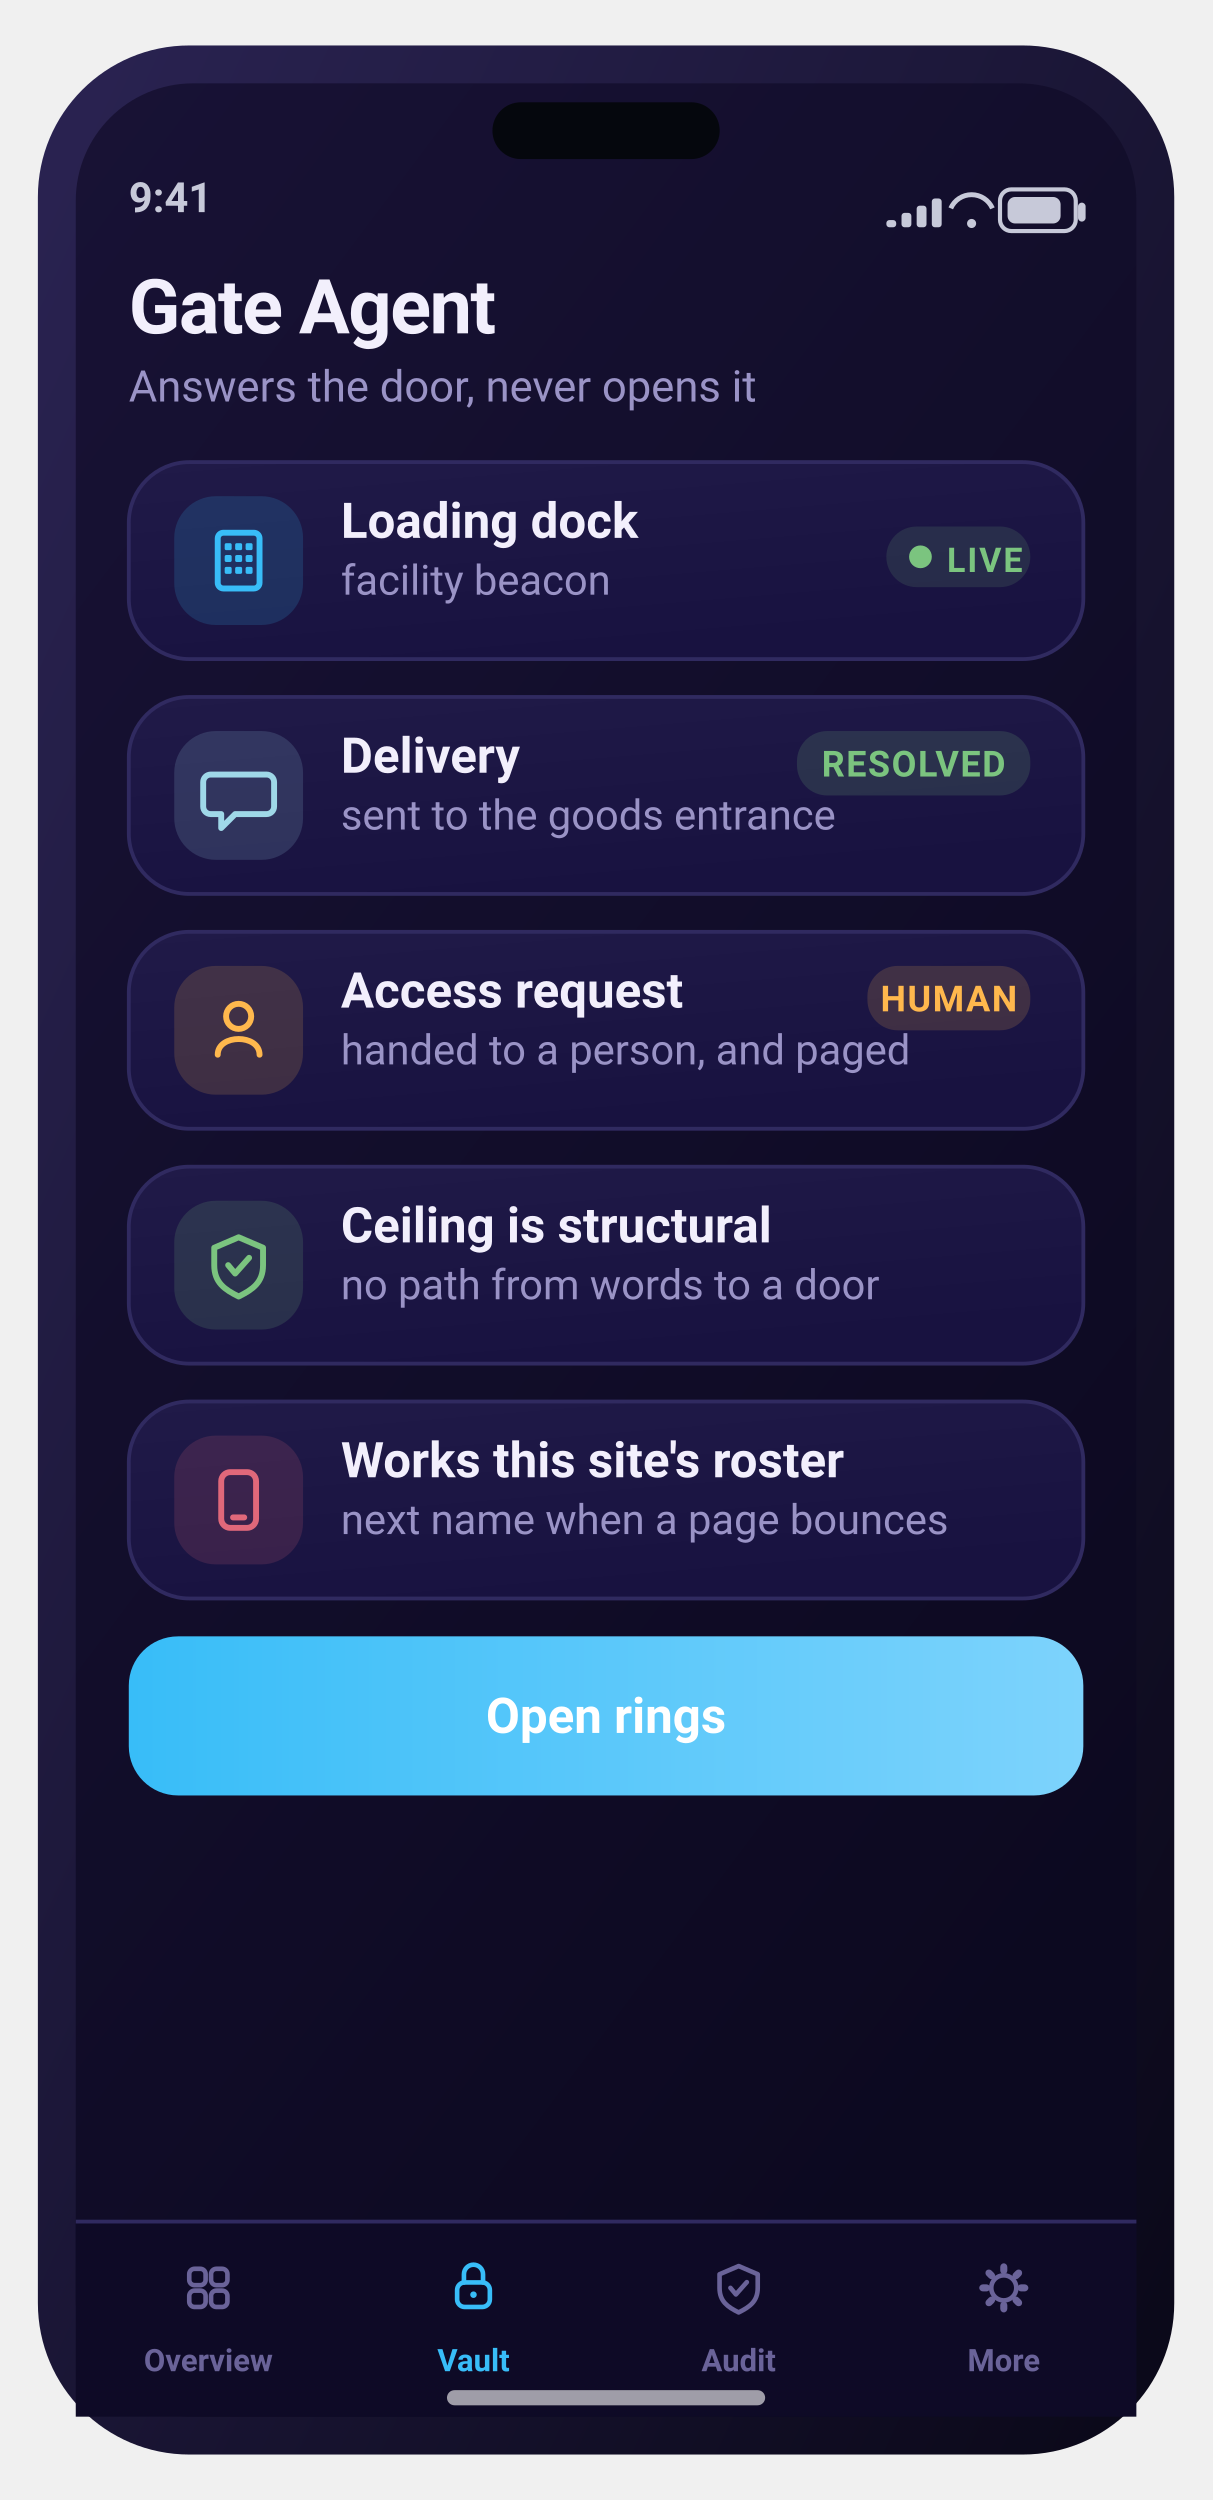
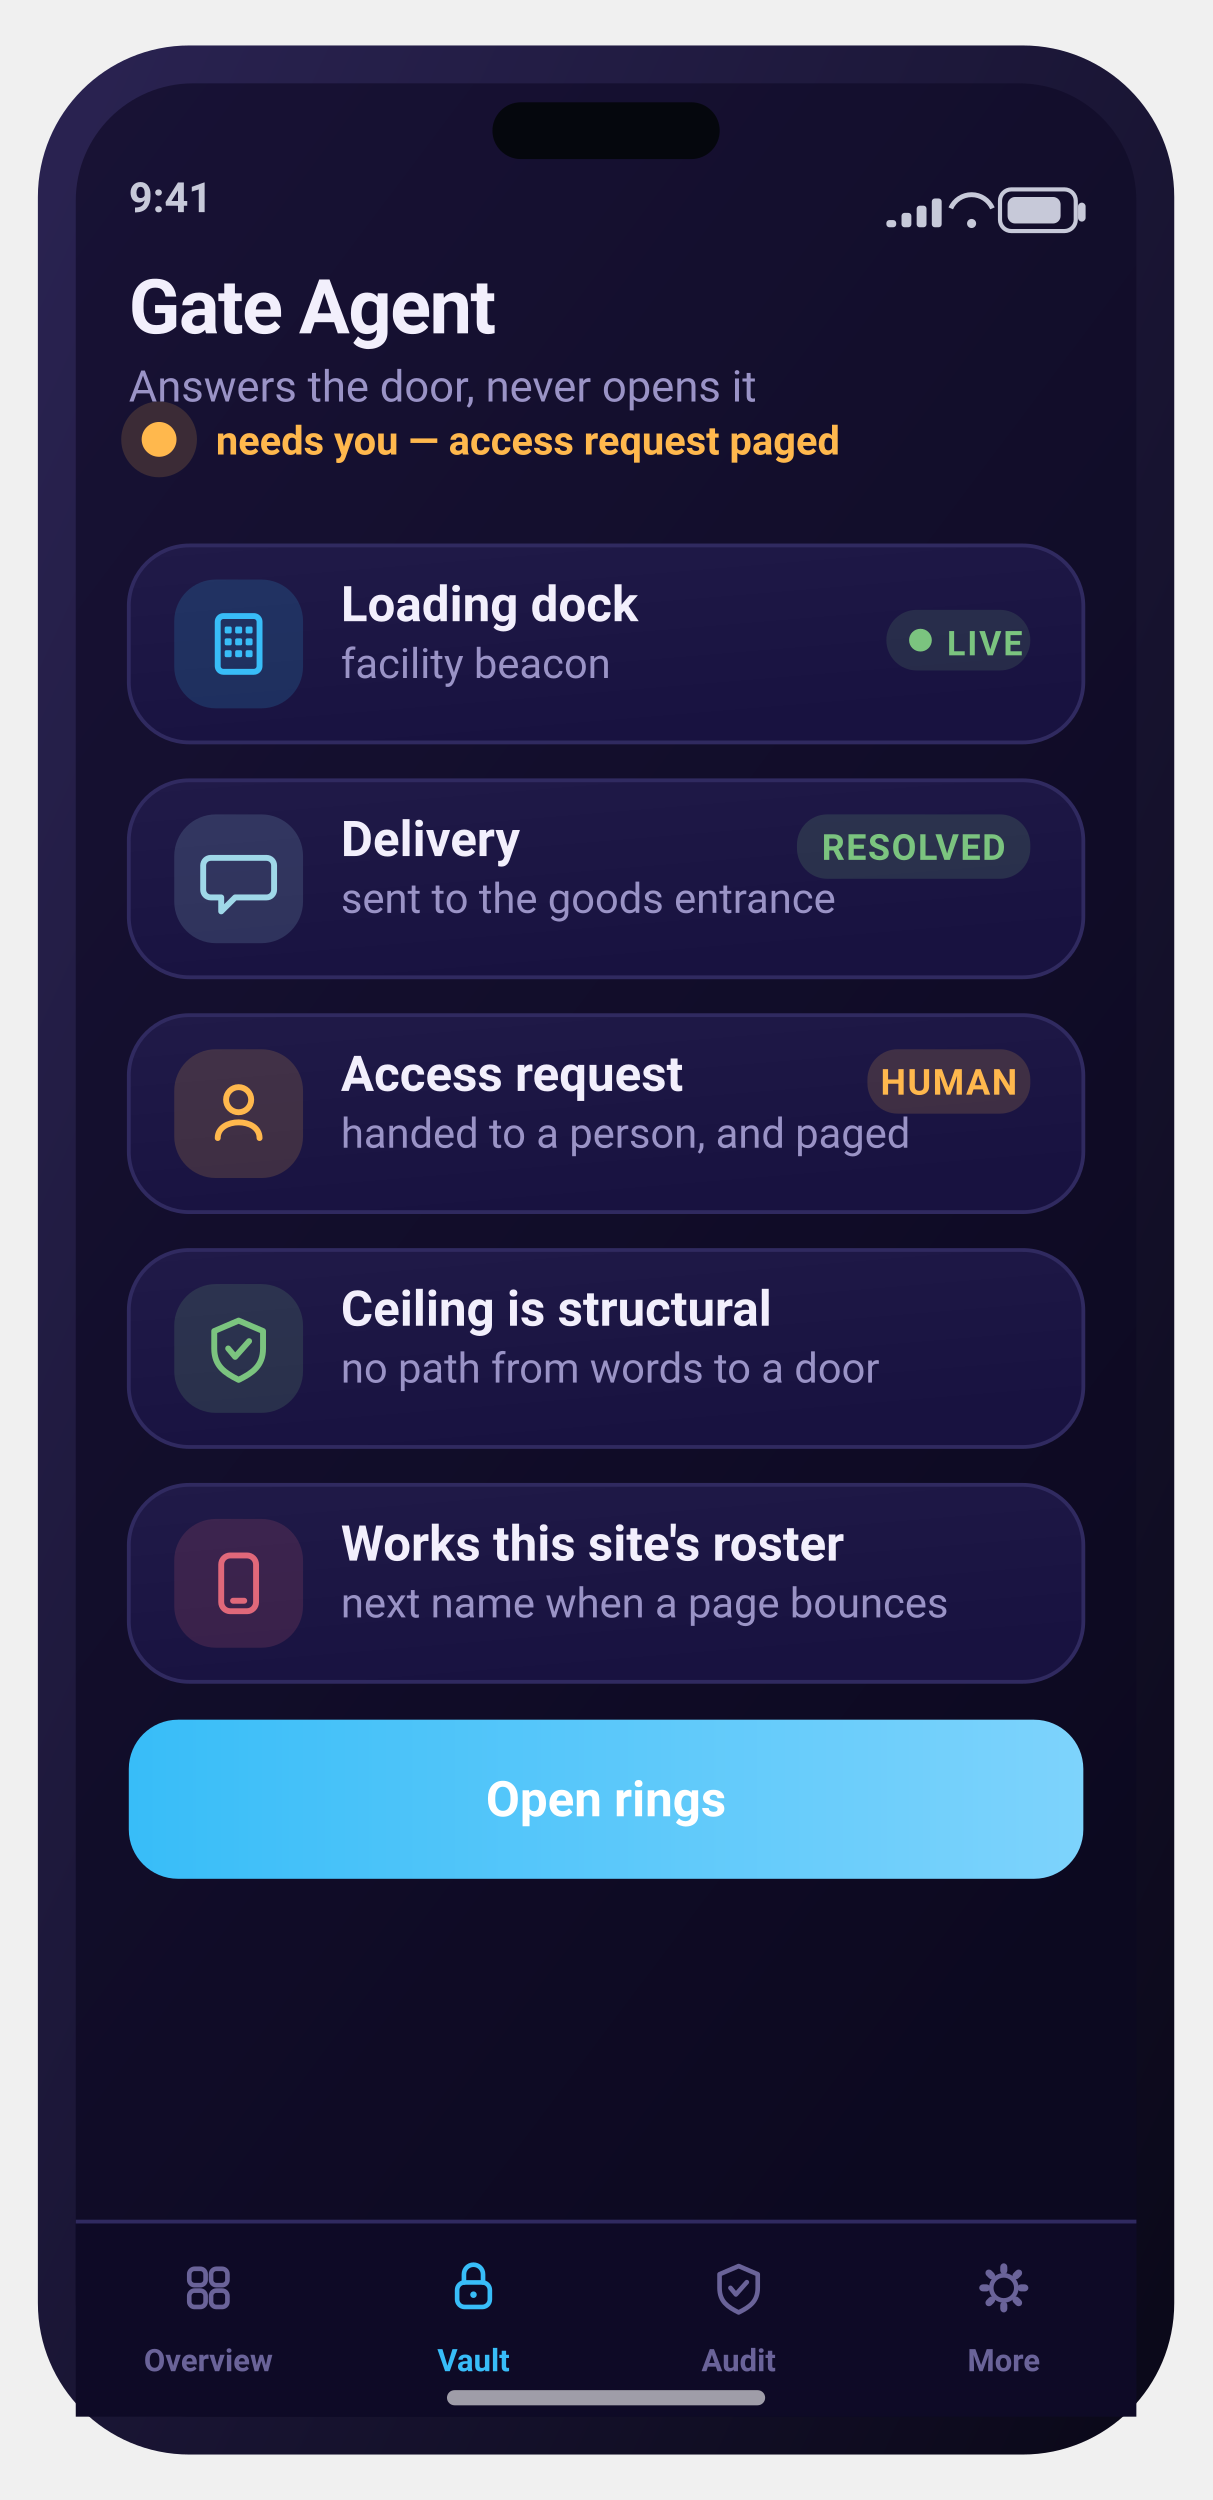
<svg xmlns="http://www.w3.org/2000/svg" width="320" height="660" viewBox="0 0 320 660" role="img" aria-label="Gate Agent screen">
  <defs>
    <linearGradient id="gScr" x1="0" y1="0" x2="0.6" y2="1">
      <stop offset="0" stop-color="#181235" />
      <stop offset="1" stop-color="#0c0920" />
    </linearGradient>
    <linearGradient id="gFrame" x1="0" y1="0" x2="1" y2="1">
      <stop offset="0" stop-color="#2a2352" />
      <stop offset="1" stop-color="#0a0818" />
    </linearGradient>
    <linearGradient id="gCard" x1="0" y1="0" x2="0.4" y2="1">
      <stop offset="0" stop-color="#201a48" />
      <stop offset="1" stop-color="#181240" />
    </linearGradient>
    <linearGradient id="gBrand" x1="0" y1="0" x2="1" y2="0">
      <stop offset="0" stop-color="#38bdf8" />
      <stop offset="1" stop-color="#7dd3fc" />
    </linearGradient>
    <linearGradient id="gAmber" x1="0" y1="0" x2="1" y2="0">
      <stop offset="0" stop-color="#ffb84d" />
      <stop offset="1" stop-color="#ffd27a" />
    </linearGradient>
    <linearGradient id="mV" x1="0" y1="0" x2="1" y2="0">
      <stop offset="0" stop-color="#38bdf8" />
      <stop offset="1" stop-color="#7dd3fc" />
    </linearGradient>
    <linearGradient id="mA" x1="0" y1="0" x2="1" y2="0">
      <stop offset="0" stop-color="#ffb84d" />
      <stop offset="1" stop-color="#ff9f45" />
    </linearGradient>
    <linearGradient id="mG" x1="0" y1="0" x2="1" y2="0">
      <stop offset="0" stop-color="#5fb87a" />
      <stop offset="1" stop-color="#7bc47f" />
    </linearGradient>
    <linearGradient id="mC" x1="0" y1="0" x2="1" y2="0">
      <stop offset="0" stop-color="#6bb6d6" />
      <stop offset="1" stop-color="#9fd8e8" />
    </linearGradient>
    <radialGradient id="orb" cx="36%" cy="30%" r="78%">
      <stop offset="0" stop-color="#cbeeff" />
      <stop offset="38%" stop-color="#38bdf8" />
      <stop offset="78%" stop-color="#1f6fb2" />
      <stop offset="100%" stop-color="#0b2438" />
    </radialGradient>
    <radialGradient id="glow" cx="50%" cy="50%" r="50%">
      <stop offset="0" stop-color="#38bdf8" stop-opacity="0.5" />
      <stop offset="1" stop-color="#38bdf8" stop-opacity="0" />
    </radialGradient>
  </defs>
  <rect x="10.0" y="12.0" width="300.0" height="636.0" rx="40" fill="url(#gFrame)" />
  <rect x="20.0" y="22.0" width="280.0" height="616.0" rx="31" fill="url(#gScr)" />
  <rect x="130.0" y="27.0" width="60.0" height="15.0" rx="7.5" fill="#05070d" />
  <text x="34.0" y="56.0" font-family="-apple-system,BlinkMacSystemFont,'SF Pro Display','SF Pro Text','Segoe UI',Roboto,system-ui,sans-serif" font-size="11" font-weight="600" fill="#c7c9d9" text-anchor="start">9:41</text>
  <rect x="264.0" y="50.0" width="20.0" height="11.0" rx="3" fill="none" stroke="#c7c9d9" stroke-width="1.1" />
  <rect x="266.0" y="52.0" width="14.0" height="7.0" rx="2" fill="#c7c9d9" />
  <rect x="284.6" y="53.5" width="2.0" height="5.0" rx="1" fill="#c7c9d9" />
  <path d="M251 55 a6 6 0 0 1 11 0" fill="none" stroke="#c7c9d9" stroke-width="1.3" />
  <circle cx="256.5" cy="59" r="1.2" fill="#c7c9d9" />
  <rect x="234.0" y="58.1" width="2.6" height="1.9" rx="0.8" fill="#c7c9d9" />
  <rect x="238.0" y="56.2" width="2.6" height="3.8" rx="0.8" fill="#c7c9d9" />
  <rect x="242.0" y="54.3" width="2.6" height="5.7" rx="0.8" fill="#c7c9d9" />
  <rect x="246.0" y="52.4" width="2.6" height="7.6" rx="0.8" fill="#c7c9d9" />
  <text x="34.0" y="88.0" font-family="-apple-system,BlinkMacSystemFont,'SF Pro Display','SF Pro Text','Segoe UI',Roboto,system-ui,sans-serif" font-size="20" font-weight="700" fill="#f2effc" text-anchor="start" letter-spacing="-0.4">Gate Agent</text>
  <text x="34.0" y="106.0" font-family="-apple-system,BlinkMacSystemFont,'SF Pro Display','SF Pro Text','Segoe UI',Roboto,system-ui,sans-serif" font-size="11.5" font-weight="400" fill="#9a93c6" text-anchor="start">Answers the door, never opens it</text>
-   <rect x="34.0" y="122.0" width="252.0" height="52.0" rx="16" fill="url(#gCard)" stroke="#302a60" stroke-width="1" />
-   <rect x="46.0" y="131.0" width="34.0" height="34.0" rx="11" fill="rgba(56,189,248,0.16)" />
-   <rect x="57.48" y="140.64" width="11.04" height="14.72" rx="1.5" fill="none" stroke="#38bdf8" stroke-width="1.56" stroke-linecap="round" stroke-linejoin="round" />
-   <rect x="59.32" y="143.4" width="1.84" height="1.84" rx="0.4" fill="#38bdf8" />
-   <rect x="62.08" y="143.4" width="1.84" height="1.84" rx="0.4" fill="#38bdf8" />
-   <rect x="64.84" y="143.4" width="1.84" height="1.84" rx="0.4" fill="#38bdf8" />
-   <rect x="59.32" y="146.528" width="1.84" height="1.84" rx="0.4" fill="#38bdf8" />
-   <rect x="62.08" y="146.528" width="1.84" height="1.84" rx="0.4" fill="#38bdf8" />
-   <rect x="64.84" y="146.528" width="1.84" height="1.84" rx="0.4" fill="#38bdf8" />
-   <rect x="59.32" y="149.656" width="1.84" height="1.84" rx="0.4" fill="#38bdf8" />
-   <rect x="62.08" y="149.656" width="1.84" height="1.84" rx="0.4" fill="#38bdf8" />
-   <rect x="64.84" y="149.656" width="1.84" height="1.84" rx="0.4" fill="#38bdf8" />
-   <text x="90.0" y="142.0" font-family="-apple-system,BlinkMacSystemFont,'SF Pro Display','SF Pro Text','Segoe UI',Roboto,system-ui,sans-serif" font-size="13" font-weight="600" fill="#f2effc" text-anchor="start">Loading dock</text>
-   <text x="90.0" y="157.0" font-family="-apple-system,BlinkMacSystemFont,'SF Pro Display','SF Pro Text','Segoe UI',Roboto,system-ui,sans-serif" font-size="11" font-weight="400" fill="#9a93c6" text-anchor="start">facility beacon</text>
-   <rect x="234.0" y="139.0" width="38.0" height="16.0" rx="8" fill="rgba(123,196,127,0.14)" />
-   <circle cx="243.0" cy="147.0" r="3" fill="#7bc47f" />
-   <text x="250.0" y="151.0" font-family="-apple-system,BlinkMacSystemFont,'SF Pro Display','SF Pro Text','Segoe UI',Roboto,system-ui,sans-serif" font-size="9" font-weight="700" fill="#7bc47f" text-anchor="start" letter-spacing="0.5">LIVE</text>
-   <rect x="34.0" y="184.0" width="252.0" height="52.0" rx="16" fill="url(#gCard)" stroke="#302a60" stroke-width="1" />
-   <rect x="46.0" y="193.0" width="34.0" height="34.0" rx="11" fill="rgba(159,216,232,0.16)" />
-   <path d="M55.64 204.48 h14.72 a2 2 0 0 1 2 2 v6.44 a2 2 0 0 1 -2 2 h-8.28 l-3.68 3.68 v-3.68 h-2.76 a2 2 0 0 1 -2 -2 v-6.44 a2 2 0 0 1 2 -2 Z" fill="none" stroke="#9fd8e8" stroke-width="1.56" stroke-linecap="round" stroke-linejoin="round" />
-   <text x="90.0" y="204.0" font-family="-apple-system,BlinkMacSystemFont,'SF Pro Display','SF Pro Text','Segoe UI',Roboto,system-ui,sans-serif" font-size="13" font-weight="600" fill="#f2effc" text-anchor="start">Delivery</text>
-   <text x="90.0" y="219.0" font-family="-apple-system,BlinkMacSystemFont,'SF Pro Display','SF Pro Text','Segoe UI',Roboto,system-ui,sans-serif" font-size="11" font-weight="400" fill="#9a93c6" text-anchor="start">sent to the goods entrance</text>
-   <rect x="210.4" y="193.0" width="61.6" height="17.0" rx="8" fill="rgba(123,196,127,0.16)" />
-   <text x="241.2" y="205.0" font-family="-apple-system,BlinkMacSystemFont,'SF Pro Display','SF Pro Text','Segoe UI',Roboto,system-ui,sans-serif" font-size="9.5" font-weight="700" fill="#7bc47f" text-anchor="middle" letter-spacing="0.4">RESOLVED</text>
-   <rect x="34.0" y="246.0" width="252.0" height="52.0" rx="16" fill="url(#gCard)" stroke="#302a60" stroke-width="1" />
-   <rect x="46.0" y="255.0" width="34.0" height="34.0" rx="11" fill="rgba(255,184,77,0.16)" />
-   <circle cx="63" cy="268.32" r="3.312" fill="none" stroke="#ffb84d" stroke-width="1.56" stroke-linecap="round" stroke-linejoin="round" />
-   <path d="M57.48 278.44 c0 -5.52 11.04 -5.52 11.04 0" fill="none" stroke="#ffb84d" stroke-width="1.56" stroke-linecap="round" stroke-linejoin="round" />
-   <text x="90.0" y="266.0" font-family="-apple-system,BlinkMacSystemFont,'SF Pro Display','SF Pro Text','Segoe UI',Roboto,system-ui,sans-serif" font-size="13" font-weight="600" fill="#f2effc" text-anchor="start">Access request</text>
-   <text x="90.0" y="281.0" font-family="-apple-system,BlinkMacSystemFont,'SF Pro Display','SF Pro Text','Segoe UI',Roboto,system-ui,sans-serif" font-size="11" font-weight="400" fill="#9a93c6" text-anchor="start">handed to a person, and paged</text>
-   <rect x="229.0" y="255.0" width="43.0" height="17.0" rx="8" fill="rgba(255,184,77,0.16)" />
-   <text x="250.5" y="267.0" font-family="-apple-system,BlinkMacSystemFont,'SF Pro Display','SF Pro Text','Segoe UI',Roboto,system-ui,sans-serif" font-size="9.5" font-weight="700" fill="#ffb84d" text-anchor="middle" letter-spacing="0.4">HUMAN</text>
-   <rect x="34.0" y="308.0" width="252.0" height="52.0" rx="16" fill="url(#gCard)" stroke="#302a60" stroke-width="1" />
-   <rect x="46.0" y="317.0" width="34.0" height="34.0" rx="11" fill="rgba(123,196,127,0.16)" />
-   <path d="M63 326.64 l6.44 2.76 v4.6 c0 4.6 -2.76 6.44 -6.44 8.28 c-3.68 -1.84 -6.44 -3.68 -6.44 -8.28 v-4.6 Z" fill="none" stroke="#7bc47f" stroke-width="1.56" stroke-linecap="round" stroke-linejoin="round" />
-   <path d="M60.24 334.0 l1.84 2.208 3.68 -4.14" fill="none" stroke="#7bc47f" stroke-width="1.56" stroke-linecap="round" stroke-linejoin="round" />
-   <text x="90.0" y="328.0" font-family="-apple-system,BlinkMacSystemFont,'SF Pro Display','SF Pro Text','Segoe UI',Roboto,system-ui,sans-serif" font-size="13" font-weight="600" fill="#f2effc" text-anchor="start">Ceiling is structural</text>
-   <text x="90.0" y="343.0" font-family="-apple-system,BlinkMacSystemFont,'SF Pro Display','SF Pro Text','Segoe UI',Roboto,system-ui,sans-serif" font-size="11" font-weight="400" fill="#9a93c6" text-anchor="start">no path from words to a door</text>
-   <rect x="34.0" y="370.0" width="252.0" height="52.0" rx="16" fill="url(#gCard)" stroke="#302a60" stroke-width="1" />
-   <rect x="46.0" y="379.0" width="34.0" height="34.0" rx="11" fill="rgba(224,104,122,0.16)" />
-   <rect x="58.4" y="388.64" width="9.2" height="14.72" rx="2.4" fill="none" stroke="#e0687a" stroke-width="1.56" stroke-linecap="round" stroke-linejoin="round" />
-   <path d="M61.528 400.6 h2.944" fill="none" stroke="#e0687a" stroke-width="1.56" stroke-linecap="round" stroke-linejoin="round" />
-   <text x="90.0" y="390.0" font-family="-apple-system,BlinkMacSystemFont,'SF Pro Display','SF Pro Text','Segoe UI',Roboto,system-ui,sans-serif" font-size="13" font-weight="600" fill="#f2effc" text-anchor="start">Works this site's roster</text>
-   <text x="90.0" y="405.0" font-family="-apple-system,BlinkMacSystemFont,'SF Pro Display','SF Pro Text','Segoe UI',Roboto,system-ui,sans-serif" font-size="11" font-weight="400" fill="#9a93c6" text-anchor="start">next name when a page bounces</text>
-   <rect x="34.0" y="432.0" width="252.0" height="42.0" rx="13" fill="url(#gBrand)" />
-   <text x="160.0" y="457.5" font-family="-apple-system,BlinkMacSystemFont,'SF Pro Display','SF Pro Text','Segoe UI',Roboto,system-ui,sans-serif" font-size="13" font-weight="700" fill="#fff" text-anchor="middle">Open rings</text>
+   <circle cx="42" cy="116" r="10" fill="rgba(255,184,77,0.16)" />
+   <circle cx="42" cy="116" r="4.6" fill="#ffb84d" />
+   <text x="57.0" y="120.0" font-family="-apple-system,BlinkMacSystemFont,'SF Pro Display','SF Pro Text','Segoe UI',Roboto,system-ui,sans-serif" font-size="10.5" font-weight="700" fill="#ffb84d" text-anchor="start">needs you — access request paged</text>
+   <rect x="34.0" y="144.0" width="252.0" height="52.0" rx="16" fill="url(#gCard)" stroke="#302a60" stroke-width="1" />
+   <rect x="46.0" y="153.0" width="34.0" height="34.0" rx="11" fill="rgba(56,189,248,0.16)" />
+   <rect x="57.48" y="162.64" width="11.04" height="14.72" rx="1.5" fill="none" stroke="#38bdf8" stroke-width="1.56" stroke-linecap="round" stroke-linejoin="round" />
+   <rect x="59.32" y="165.4" width="1.84" height="1.84" rx="0.4" fill="#38bdf8" />
+   <rect x="62.08" y="165.4" width="1.84" height="1.84" rx="0.4" fill="#38bdf8" />
+   <rect x="64.84" y="165.4" width="1.84" height="1.84" rx="0.4" fill="#38bdf8" />
+   <rect x="59.32" y="168.528" width="1.84" height="1.84" rx="0.4" fill="#38bdf8" />
+   <rect x="62.08" y="168.528" width="1.84" height="1.84" rx="0.4" fill="#38bdf8" />
+   <rect x="64.84" y="168.528" width="1.84" height="1.84" rx="0.4" fill="#38bdf8" />
+   <rect x="59.32" y="171.656" width="1.84" height="1.84" rx="0.4" fill="#38bdf8" />
+   <rect x="62.08" y="171.656" width="1.84" height="1.84" rx="0.4" fill="#38bdf8" />
+   <rect x="64.84" y="171.656" width="1.84" height="1.84" rx="0.4" fill="#38bdf8" />
+   <text x="90.0" y="164.0" font-family="-apple-system,BlinkMacSystemFont,'SF Pro Display','SF Pro Text','Segoe UI',Roboto,system-ui,sans-serif" font-size="13" font-weight="600" fill="#f2effc" text-anchor="start">Loading dock</text>
+   <text x="90.0" y="179.0" font-family="-apple-system,BlinkMacSystemFont,'SF Pro Display','SF Pro Text','Segoe UI',Roboto,system-ui,sans-serif" font-size="11" font-weight="400" fill="#9a93c6" text-anchor="start">facility beacon</text>
+   <rect x="234.0" y="161.0" width="38.0" height="16.0" rx="8" fill="rgba(123,196,127,0.14)" />
+   <circle cx="243.0" cy="169.0" r="3" fill="#7bc47f" />
+   <text x="250.0" y="173.0" font-family="-apple-system,BlinkMacSystemFont,'SF Pro Display','SF Pro Text','Segoe UI',Roboto,system-ui,sans-serif" font-size="9" font-weight="700" fill="#7bc47f" text-anchor="start" letter-spacing="0.5">LIVE</text>
+   <rect x="34.0" y="206.0" width="252.0" height="52.0" rx="16" fill="url(#gCard)" stroke="#302a60" stroke-width="1" />
+   <rect x="46.0" y="215.0" width="34.0" height="34.0" rx="11" fill="rgba(159,216,232,0.16)" />
+   <path d="M55.64 226.48 h14.72 a2 2 0 0 1 2 2 v6.44 a2 2 0 0 1 -2 2 h-8.28 l-3.68 3.68 v-3.68 h-2.76 a2 2 0 0 1 -2 -2 v-6.44 a2 2 0 0 1 2 -2 Z" fill="none" stroke="#9fd8e8" stroke-width="1.56" stroke-linecap="round" stroke-linejoin="round" />
+   <text x="90.0" y="226.0" font-family="-apple-system,BlinkMacSystemFont,'SF Pro Display','SF Pro Text','Segoe UI',Roboto,system-ui,sans-serif" font-size="13" font-weight="600" fill="#f2effc" text-anchor="start">Delivery</text>
+   <text x="90.0" y="241.0" font-family="-apple-system,BlinkMacSystemFont,'SF Pro Display','SF Pro Text','Segoe UI',Roboto,system-ui,sans-serif" font-size="11" font-weight="400" fill="#9a93c6" text-anchor="start">sent to the goods entrance</text>
+   <rect x="210.4" y="215.0" width="61.6" height="17.0" rx="8" fill="rgba(123,196,127,0.16)" />
+   <text x="241.2" y="227.0" font-family="-apple-system,BlinkMacSystemFont,'SF Pro Display','SF Pro Text','Segoe UI',Roboto,system-ui,sans-serif" font-size="9.5" font-weight="700" fill="#7bc47f" text-anchor="middle" letter-spacing="0.4">RESOLVED</text>
+   <rect x="34.0" y="268.0" width="252.0" height="52.0" rx="16" fill="url(#gCard)" stroke="#302a60" stroke-width="1" />
+   <rect x="46.0" y="277.0" width="34.0" height="34.0" rx="11" fill="rgba(255,184,77,0.16)" />
+   <circle cx="63" cy="290.32" r="3.312" fill="none" stroke="#ffb84d" stroke-width="1.56" stroke-linecap="round" stroke-linejoin="round" />
+   <path d="M57.48 300.44 c0 -5.52 11.04 -5.52 11.04 0" fill="none" stroke="#ffb84d" stroke-width="1.56" stroke-linecap="round" stroke-linejoin="round" />
+   <text x="90.0" y="288.0" font-family="-apple-system,BlinkMacSystemFont,'SF Pro Display','SF Pro Text','Segoe UI',Roboto,system-ui,sans-serif" font-size="13" font-weight="600" fill="#f2effc" text-anchor="start">Access request</text>
+   <text x="90.0" y="303.0" font-family="-apple-system,BlinkMacSystemFont,'SF Pro Display','SF Pro Text','Segoe UI',Roboto,system-ui,sans-serif" font-size="11" font-weight="400" fill="#9a93c6" text-anchor="start">handed to a person, and paged</text>
+   <rect x="229.0" y="277.0" width="43.0" height="17.0" rx="8" fill="rgba(255,184,77,0.16)" />
+   <text x="250.5" y="289.0" font-family="-apple-system,BlinkMacSystemFont,'SF Pro Display','SF Pro Text','Segoe UI',Roboto,system-ui,sans-serif" font-size="9.5" font-weight="700" fill="#ffb84d" text-anchor="middle" letter-spacing="0.4">HUMAN</text>
+   <rect x="34.0" y="330.0" width="252.0" height="52.0" rx="16" fill="url(#gCard)" stroke="#302a60" stroke-width="1" />
+   <rect x="46.0" y="339.0" width="34.0" height="34.0" rx="11" fill="rgba(123,196,127,0.16)" />
+   <path d="M63 348.64 l6.44 2.76 v4.6 c0 4.6 -2.76 6.44 -6.44 8.28 c-3.68 -1.84 -6.44 -3.68 -6.44 -8.28 v-4.6 Z" fill="none" stroke="#7bc47f" stroke-width="1.56" stroke-linecap="round" stroke-linejoin="round" />
+   <path d="M60.24 356.0 l1.84 2.208 3.68 -4.14" fill="none" stroke="#7bc47f" stroke-width="1.56" stroke-linecap="round" stroke-linejoin="round" />
+   <text x="90.0" y="350.0" font-family="-apple-system,BlinkMacSystemFont,'SF Pro Display','SF Pro Text','Segoe UI',Roboto,system-ui,sans-serif" font-size="13" font-weight="600" fill="#f2effc" text-anchor="start">Ceiling is structural</text>
+   <text x="90.0" y="365.0" font-family="-apple-system,BlinkMacSystemFont,'SF Pro Display','SF Pro Text','Segoe UI',Roboto,system-ui,sans-serif" font-size="11" font-weight="400" fill="#9a93c6" text-anchor="start">no path from words to a door</text>
+   <rect x="34.0" y="392.0" width="252.0" height="52.0" rx="16" fill="url(#gCard)" stroke="#302a60" stroke-width="1" />
+   <rect x="46.0" y="401.0" width="34.0" height="34.0" rx="11" fill="rgba(224,104,122,0.16)" />
+   <rect x="58.4" y="410.64" width="9.2" height="14.72" rx="2.4" fill="none" stroke="#e0687a" stroke-width="1.56" stroke-linecap="round" stroke-linejoin="round" />
+   <path d="M61.528 422.6 h2.944" fill="none" stroke="#e0687a" stroke-width="1.56" stroke-linecap="round" stroke-linejoin="round" />
+   <text x="90.0" y="412.0" font-family="-apple-system,BlinkMacSystemFont,'SF Pro Display','SF Pro Text','Segoe UI',Roboto,system-ui,sans-serif" font-size="13" font-weight="600" fill="#f2effc" text-anchor="start">Works this site's roster</text>
+   <text x="90.0" y="427.0" font-family="-apple-system,BlinkMacSystemFont,'SF Pro Display','SF Pro Text','Segoe UI',Roboto,system-ui,sans-serif" font-size="11" font-weight="400" fill="#9a93c6" text-anchor="start">next name when a page bounces</text>
+   <rect x="34.0" y="454.0" width="252.0" height="42.0" rx="13" fill="url(#gBrand)" />
+   <text x="160.0" y="479.5" font-family="-apple-system,BlinkMacSystemFont,'SF Pro Display','SF Pro Text','Segoe UI',Roboto,system-ui,sans-serif" font-size="13" font-weight="700" fill="#fff" text-anchor="middle">Open rings</text>
  <rect x="20.0" y="586.0" width="280.0" height="52.0" rx="0" fill="#0e0a26" />
  <rect x="20" y="586" width="280" height="1" fill="#302a60" />
  <rect x="49.96" y="598.96" width="4.32" height="4.32" rx="1.4" fill="none" stroke="#6a6399" stroke-width="1.22" stroke-linecap="round" stroke-linejoin="round" />
  <rect x="55.72" y="598.96" width="4.32" height="4.32" rx="1.4" fill="none" stroke="#6a6399" stroke-width="1.22" stroke-linecap="round" stroke-linejoin="round" />
  <rect x="49.96" y="604.72" width="4.32" height="4.32" rx="1.4" fill="none" stroke="#6a6399" stroke-width="1.22" stroke-linecap="round" stroke-linejoin="round" />
  <rect x="55.72" y="604.72" width="4.32" height="4.32" rx="1.4" fill="none" stroke="#6a6399" stroke-width="1.22" stroke-linecap="round" stroke-linejoin="round" />
  <text x="55.0" y="626.0" font-family="-apple-system,BlinkMacSystemFont,'SF Pro Display','SF Pro Text','Segoe UI',Roboto,system-ui,sans-serif" font-size="8.2" font-weight="600" fill="#6a6399" text-anchor="middle">Overview</text>
  <rect x="120.68" y="602.56" width="8.64" height="6.48" rx="2" fill="none" stroke="#38bdf8" stroke-width="1.22" stroke-linecap="round" stroke-linejoin="round" />
  <path d="M122.48 602.56 v-2.16 a2.52 2.52 0 0 1 5.04 0 v2.16" fill="none" stroke="#38bdf8" stroke-width="1.22" stroke-linecap="round" stroke-linejoin="round" />
  <circle cx="125.0" cy="605.8" r="0.864" fill="#38bdf8" />
  <text x="125.0" y="626.0" font-family="-apple-system,BlinkMacSystemFont,'SF Pro Display','SF Pro Text','Segoe UI',Roboto,system-ui,sans-serif" font-size="8.2" font-weight="600" fill="#38bdf8" text-anchor="middle">Vault</text>
  <path d="M195.0 598.24 l5.04 2.16 v3.6 c0 3.6 -2.16 5.04 -5.04 6.48 c-2.88 -1.44 -5.04 -2.88 -5.04 -6.48 v-3.6 Z" fill="none" stroke="#6a6399" stroke-width="1.22" stroke-linecap="round" stroke-linejoin="round" />
  <path d="M192.84 604 l1.44 1.728 2.88 -3.24" fill="none" stroke="#6a6399" stroke-width="1.22" stroke-linecap="round" stroke-linejoin="round" />
  <text x="195.0" y="626.0" font-family="-apple-system,BlinkMacSystemFont,'SF Pro Display','SF Pro Text','Segoe UI',Roboto,system-ui,sans-serif" font-size="8.2" font-weight="600" fill="#6a6399" text-anchor="middle">Audit</text>
  <rect x="264.064" y="597.52" width="1.872" height="2.88" rx="1" transform="rotate(0 265.0 604)" fill="#6a6399" />
  <rect x="264.064" y="597.52" width="1.872" height="2.88" rx="1" transform="rotate(45 265.0 604)" fill="#6a6399" />
  <rect x="264.064" y="597.52" width="1.872" height="2.88" rx="1" transform="rotate(90 265.0 604)" fill="#6a6399" />
  <rect x="264.064" y="597.52" width="1.872" height="2.88" rx="1" transform="rotate(135 265.0 604)" fill="#6a6399" />
  <rect x="264.064" y="597.52" width="1.872" height="2.88" rx="1" transform="rotate(180 265.0 604)" fill="#6a6399" />
  <rect x="264.064" y="597.52" width="1.872" height="2.88" rx="1" transform="rotate(225 265.0 604)" fill="#6a6399" />
  <rect x="264.064" y="597.52" width="1.872" height="2.88" rx="1" transform="rotate(270 265.0 604)" fill="#6a6399" />
  <rect x="264.064" y="597.52" width="1.872" height="2.88" rx="1" transform="rotate(315 265.0 604)" fill="#6a6399" />
  <circle cx="265.0" cy="604" r="3.312" fill="none" stroke="#6a6399" stroke-width="1.22" stroke-linecap="round" stroke-linejoin="round" />
  <text x="265.0" y="626.0" font-family="-apple-system,BlinkMacSystemFont,'SF Pro Display','SF Pro Text','Segoe UI',Roboto,system-ui,sans-serif" font-size="8.2" font-weight="600" fill="#6a6399" text-anchor="middle">More</text>
  <rect x="118.0" y="631.0" width="84.0" height="4.0" rx="2" fill="rgba(255,255,255,0.6)" />
</svg>
